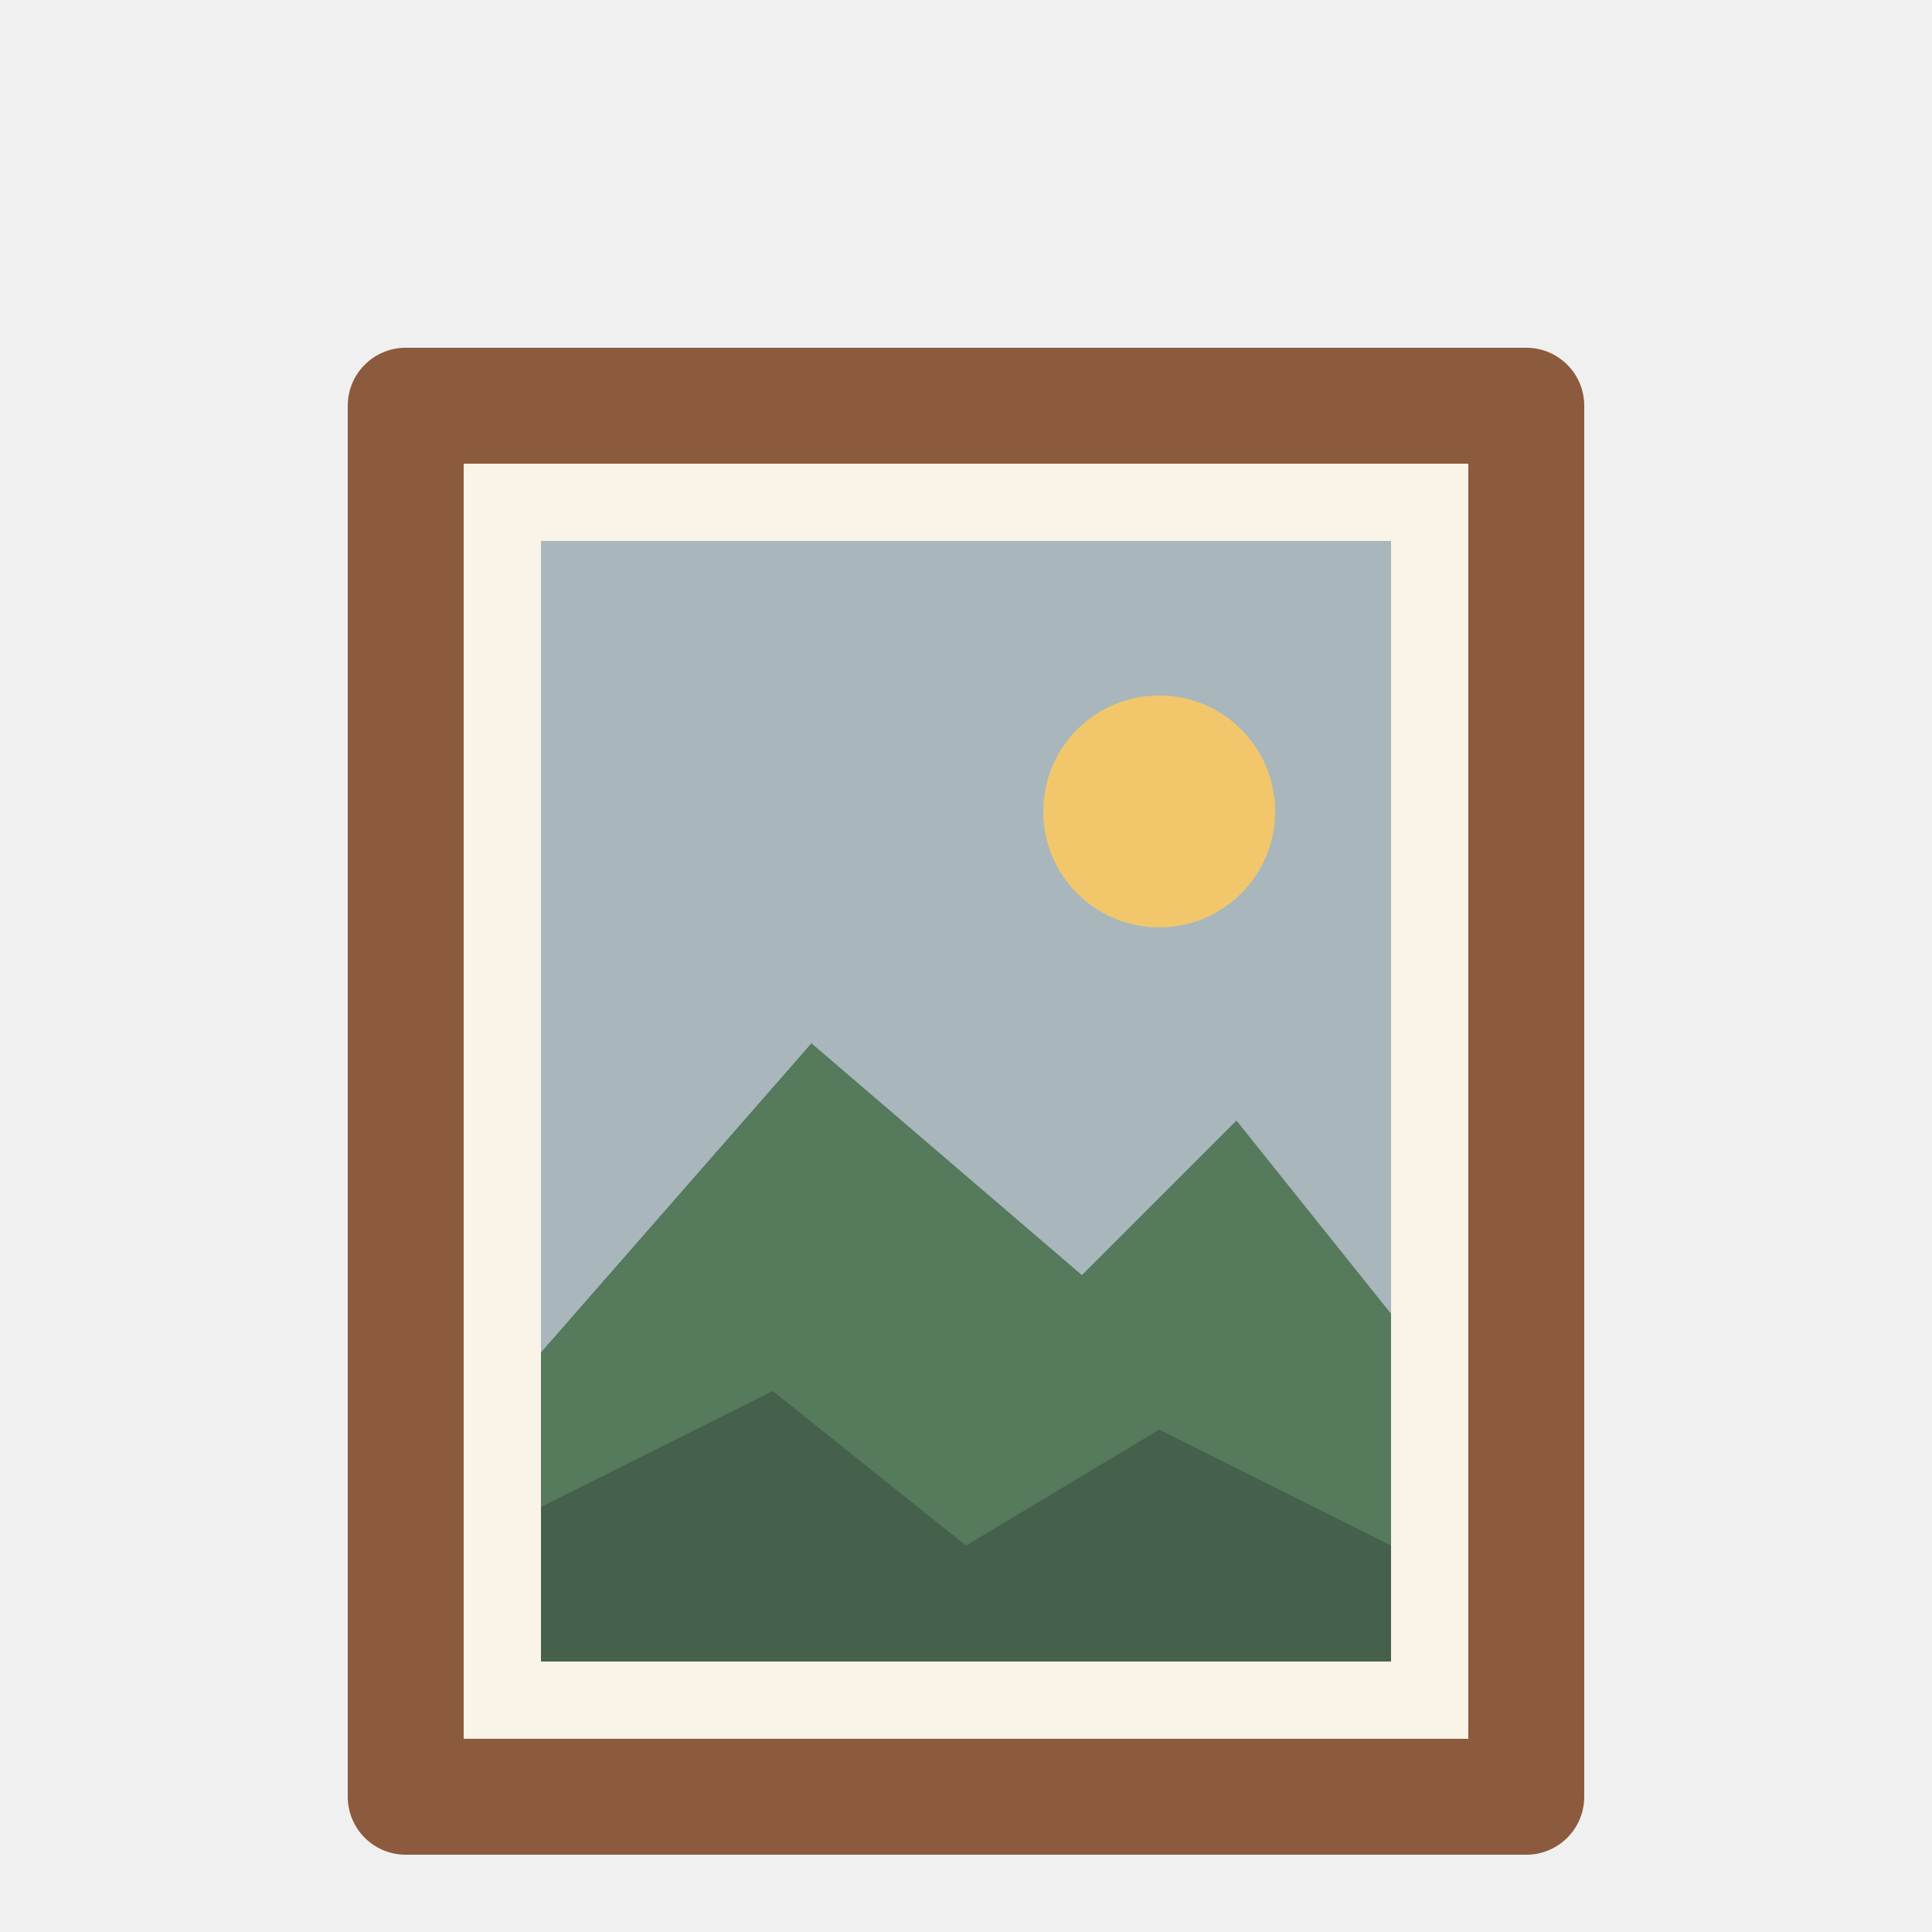
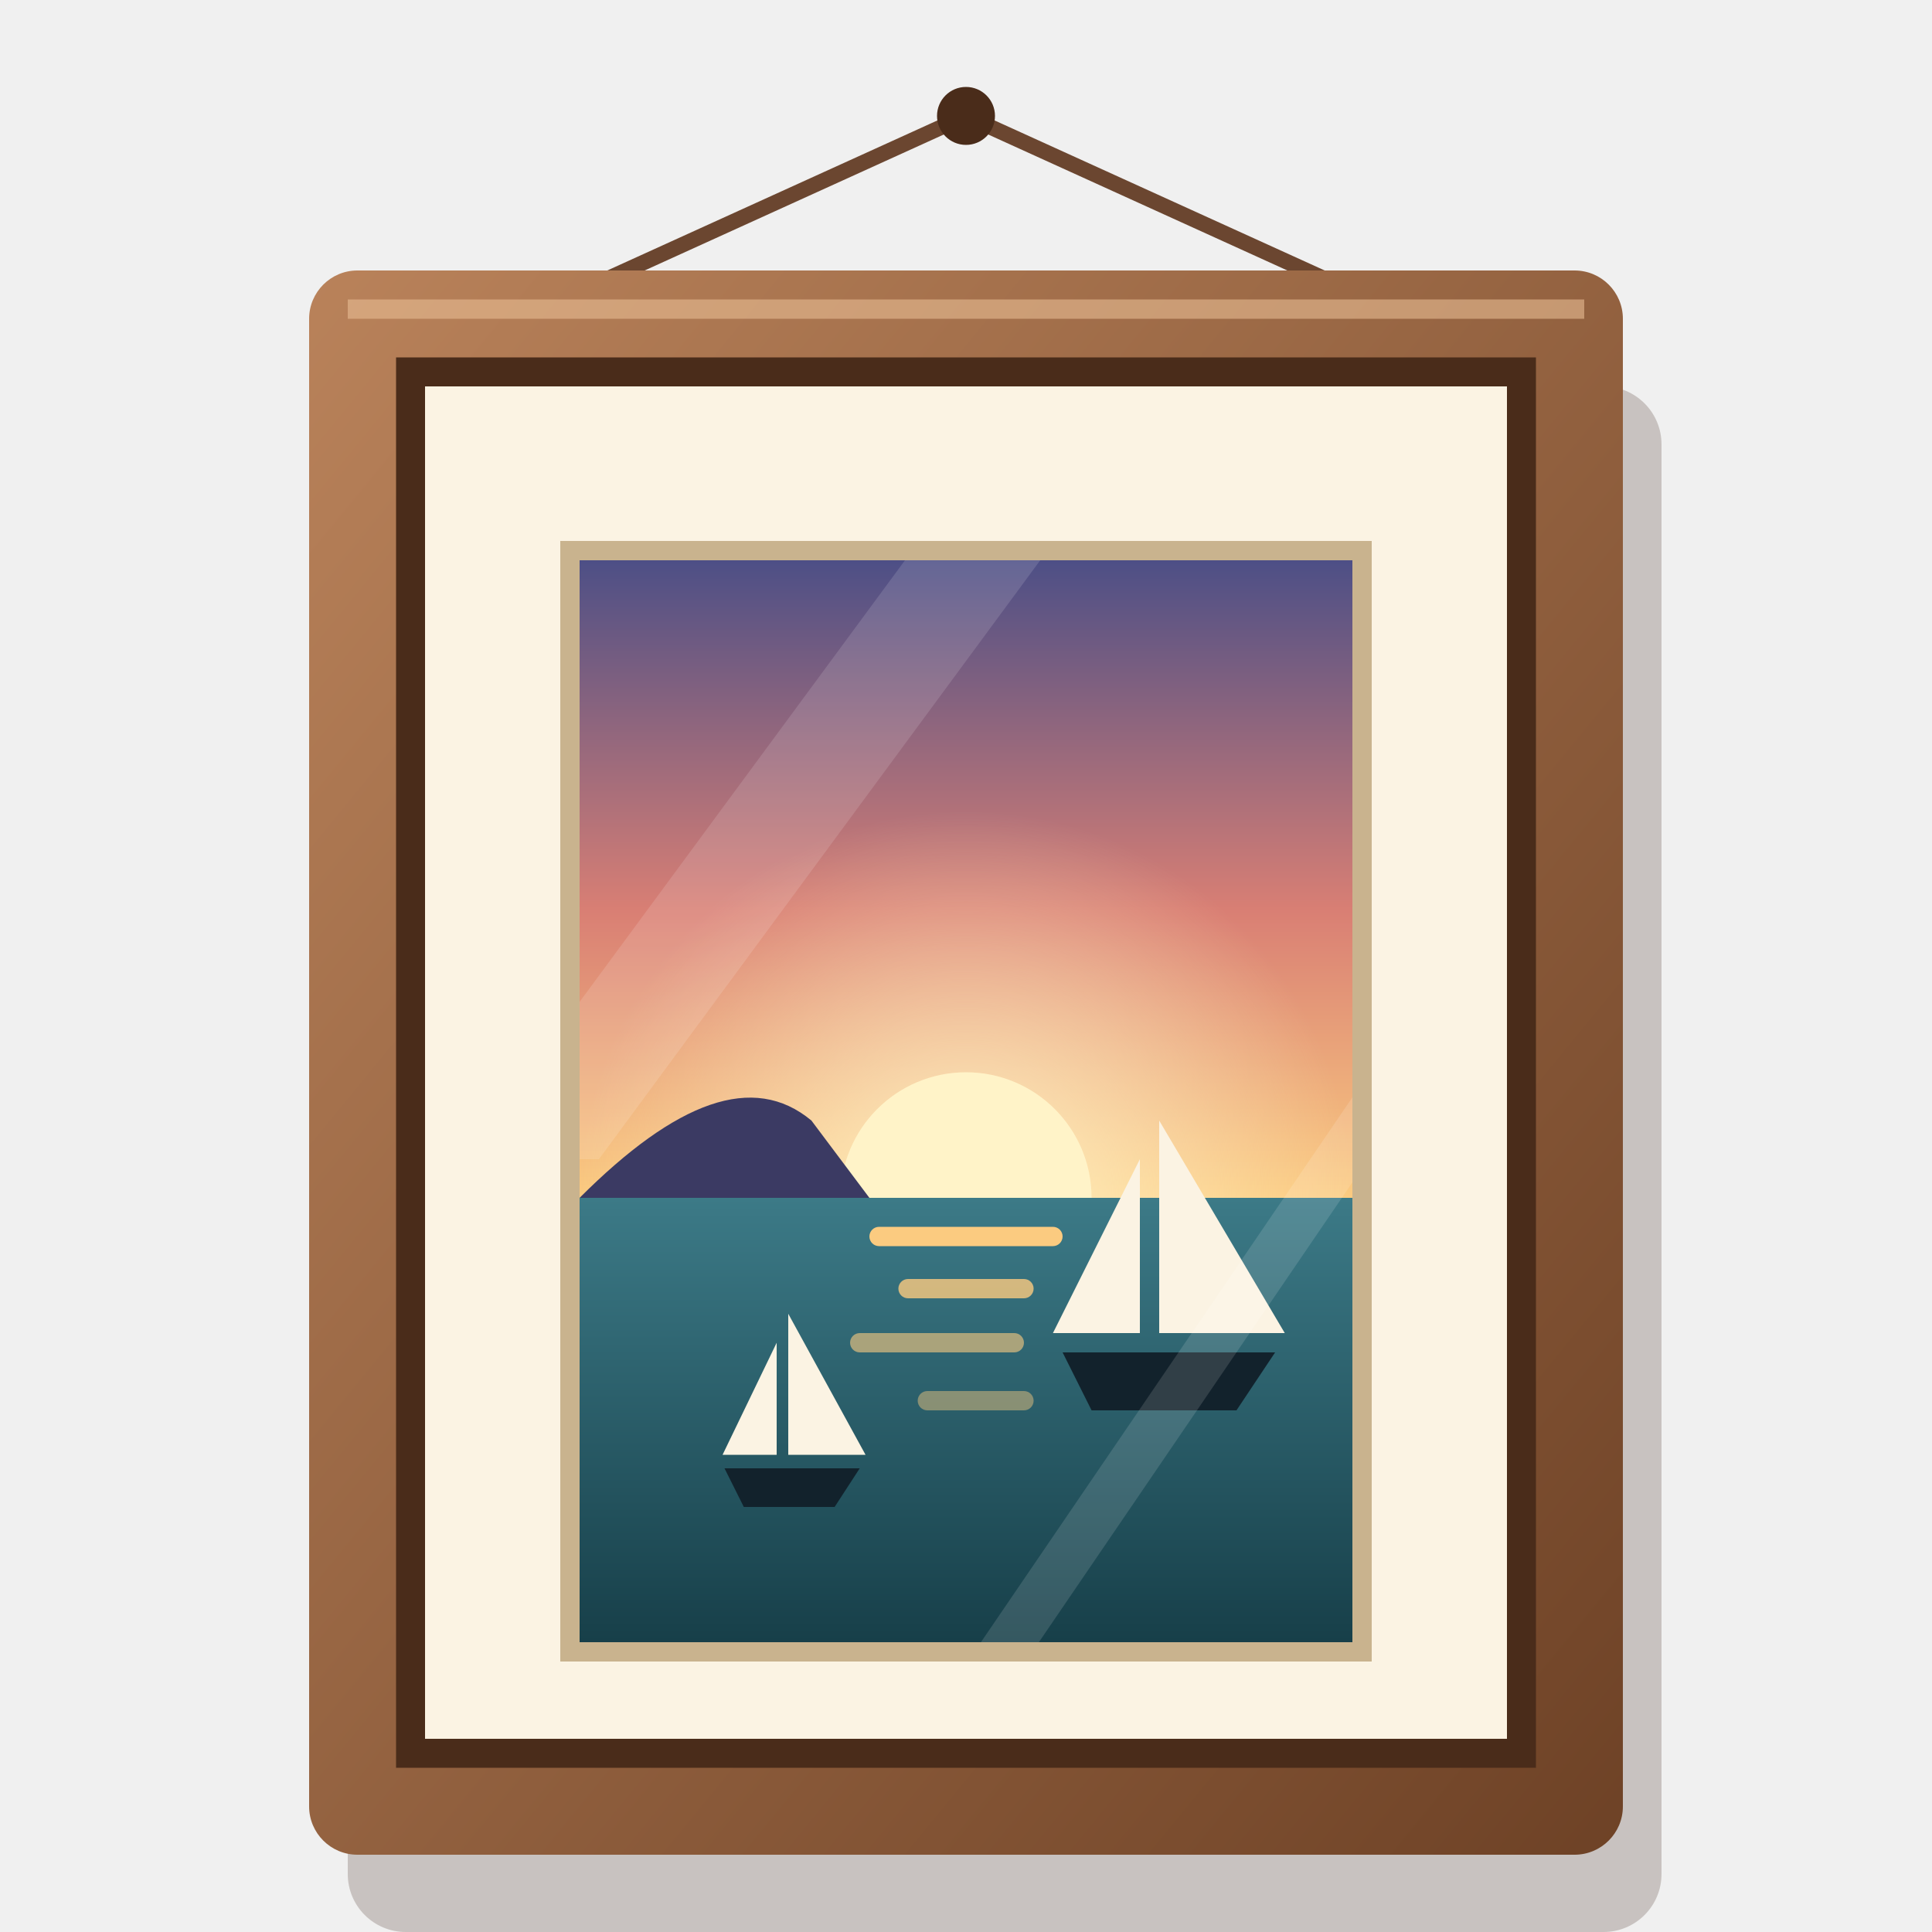
<svg xmlns="http://www.w3.org/2000/svg" viewBox="0 0 100 100">
-   <rect x="18" y="18" width="64" height="78" rx="3" fill="#8C5A3C" />
-   <rect x="24" y="24" width="52" height="66" fill="#FAF3E7" />
-   <rect x="28" y="28" width="44" height="58" fill="#A9B7BC" />
-   <circle cx="60" cy="42" r="6" fill="#F2C76B" />
-   <polygon points="28,70 42,54 56,66 64,58 72,68 72,86 28,86" fill="#557A5C" />
-   <polygon points="28,86 28,78 40,72 50,80 60,74 72,80 72,86" fill="#46614B" />
+   <defs>
+     <linearGradient id="framed-picture-wood" x1="0" y1="0" x2="1" y2="1">
+       <stop offset="0" stop-color="#B9825A" />
+       <stop offset="1" stop-color="#6E4226" />
+     </linearGradient>
+     <linearGradient id="framed-picture-sky" gradientUnits="userSpaceOnUse" x1="0" y1="29" x2="0" y2="62">
+       <stop offset="0" stop-color="#4D4F86" />
+       <stop offset="0.55" stop-color="#D97F74" />
+       <stop offset="1" stop-color="#FBCB80" />
+     </linearGradient>
+     <linearGradient id="framed-picture-sea" gradientUnits="userSpaceOnUse" x1="0" y1="62" x2="0" y2="85">
+       <stop offset="0" stop-color="#3C7A87" />
+       <stop offset="1" stop-color="#173F49" />
+     </linearGradient>
+     <radialGradient id="framed-picture-sun" gradientUnits="userSpaceOnUse" cx="50" cy="62" r="20">
+       <stop offset="0" stop-color="#FFF3C8" stop-opacity="0.9" />
+       <stop offset="1" stop-color="#FFF3C8" stop-opacity="0" />
+     </radialGradient>
+     <clipPath id="framed-picture-glass">
+       <rect x="30" y="29" width="40" height="56" />
+     </clipPath>
+   </defs>
+   <rect x="18" y="20" width="68" height="80" rx="3" fill="#3A2216" opacity="0.22" />
+   <path d="M28 16L50 6L72 16" fill="none" stroke="#6B4630" stroke-width="0.800" />
+   <circle cx="50" cy="6" r="1.500" fill="#4A2C1A" />
+   <rect x="16" y="14" width="68" height="82" rx="2.500" fill="url(#framed-picture-wood)" />
+   <path d="M18 16h64" stroke="#E7BC92" stroke-width="1" opacity="0.6" />
+   <rect x="20.500" y="18.500" width="59" height="73" fill="#4A2C1A" />
+   <rect x="22" y="20" width="56" height="70" fill="#FBF3E3" />
+   <rect x="29" y="28" width="42" height="58" fill="#C9B38E" />
+   <g clip-path="url(#framed-picture-glass)">
+     <rect x="30" y="29" width="40" height="33" fill="url(#framed-picture-sky)" />
+     <circle cx="50" cy="62" r="20" fill="url(#framed-picture-sun)" />
+     <circle cx="50" cy="62" r="6.500" fill="#FFF3C8" />
+     <path d="M30 62c5-5 9-6.500 12-4l3 4z" fill="#3B3A63" />
+     <rect x="30" y="62" width="40" height="23" fill="url(#framed-picture-sea)" />
+     <g fill="#FBCB80">
+       <rect x="45" y="63.500" width="10" height="1" rx="0.500" />
+       <rect x="46.500" y="66.200" width="7" height="1" rx="0.500" opacity="0.8" />
+       <rect x="44" y="69" width="9" height="1" rx="0.500" opacity="0.6" />
+       <rect x="47.500" y="72" width="6" height="1" rx="0.500" opacity="0.45" />
+     </g>
+     <path d="M55 70h11l-2 3h-7.500z" fill="#12222C" />
+     <path d="M60 69V58l6.500 11zM59 69v-9l-4.500 9z" fill="#FBF3E3" />
+     <path d="M37.500 76h7l-1.300 2h-4.700z" fill="#12222C" />
+     <path d="M40.800 75.300V68l4 7.300zM40.200 75.300v-5.800l-2.800 5.800z" fill="#FBF3E3" />
+     <path d="M24 60L52 22h7L31 60zM46 92l30-44h3l-30 44z" fill="#FFFFFF" opacity="0.13" />
+   </g>
</svg>
